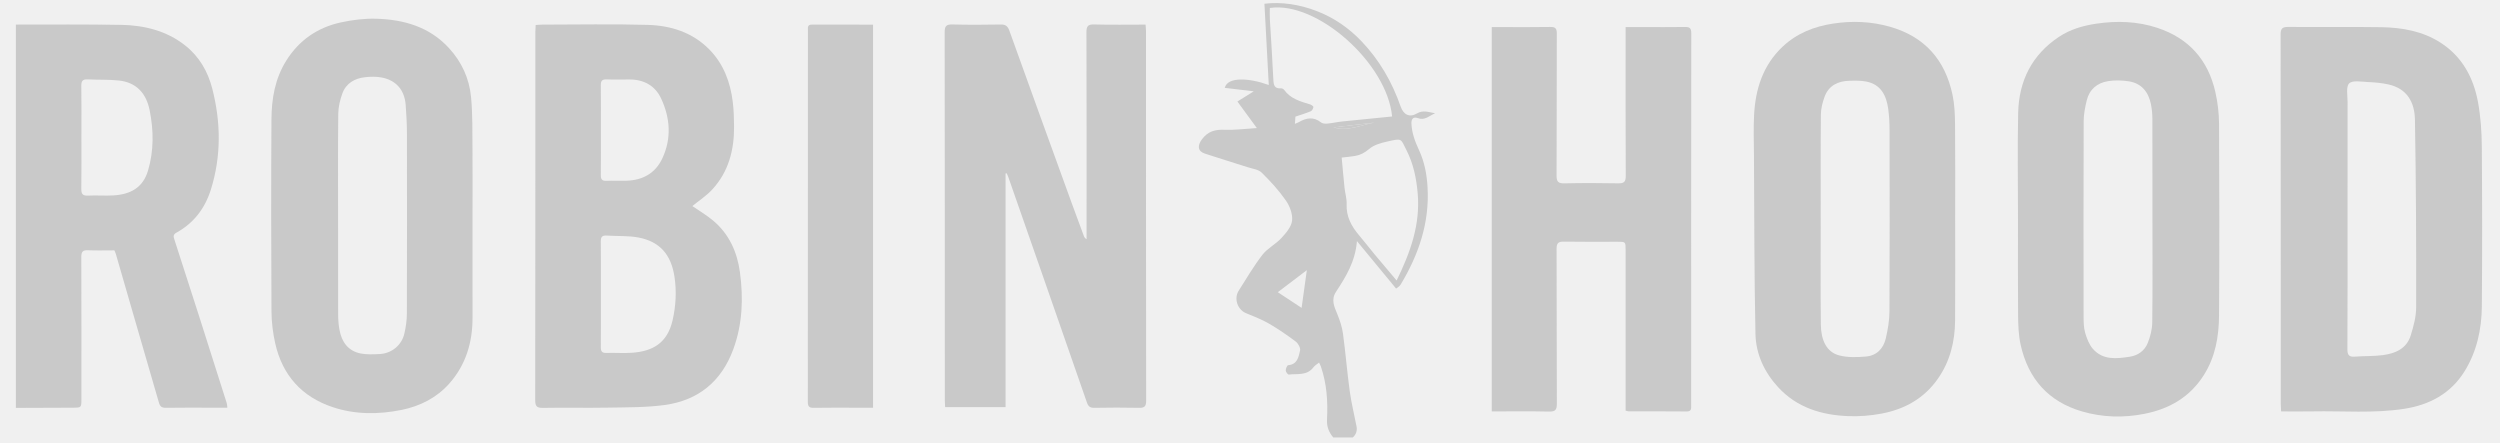
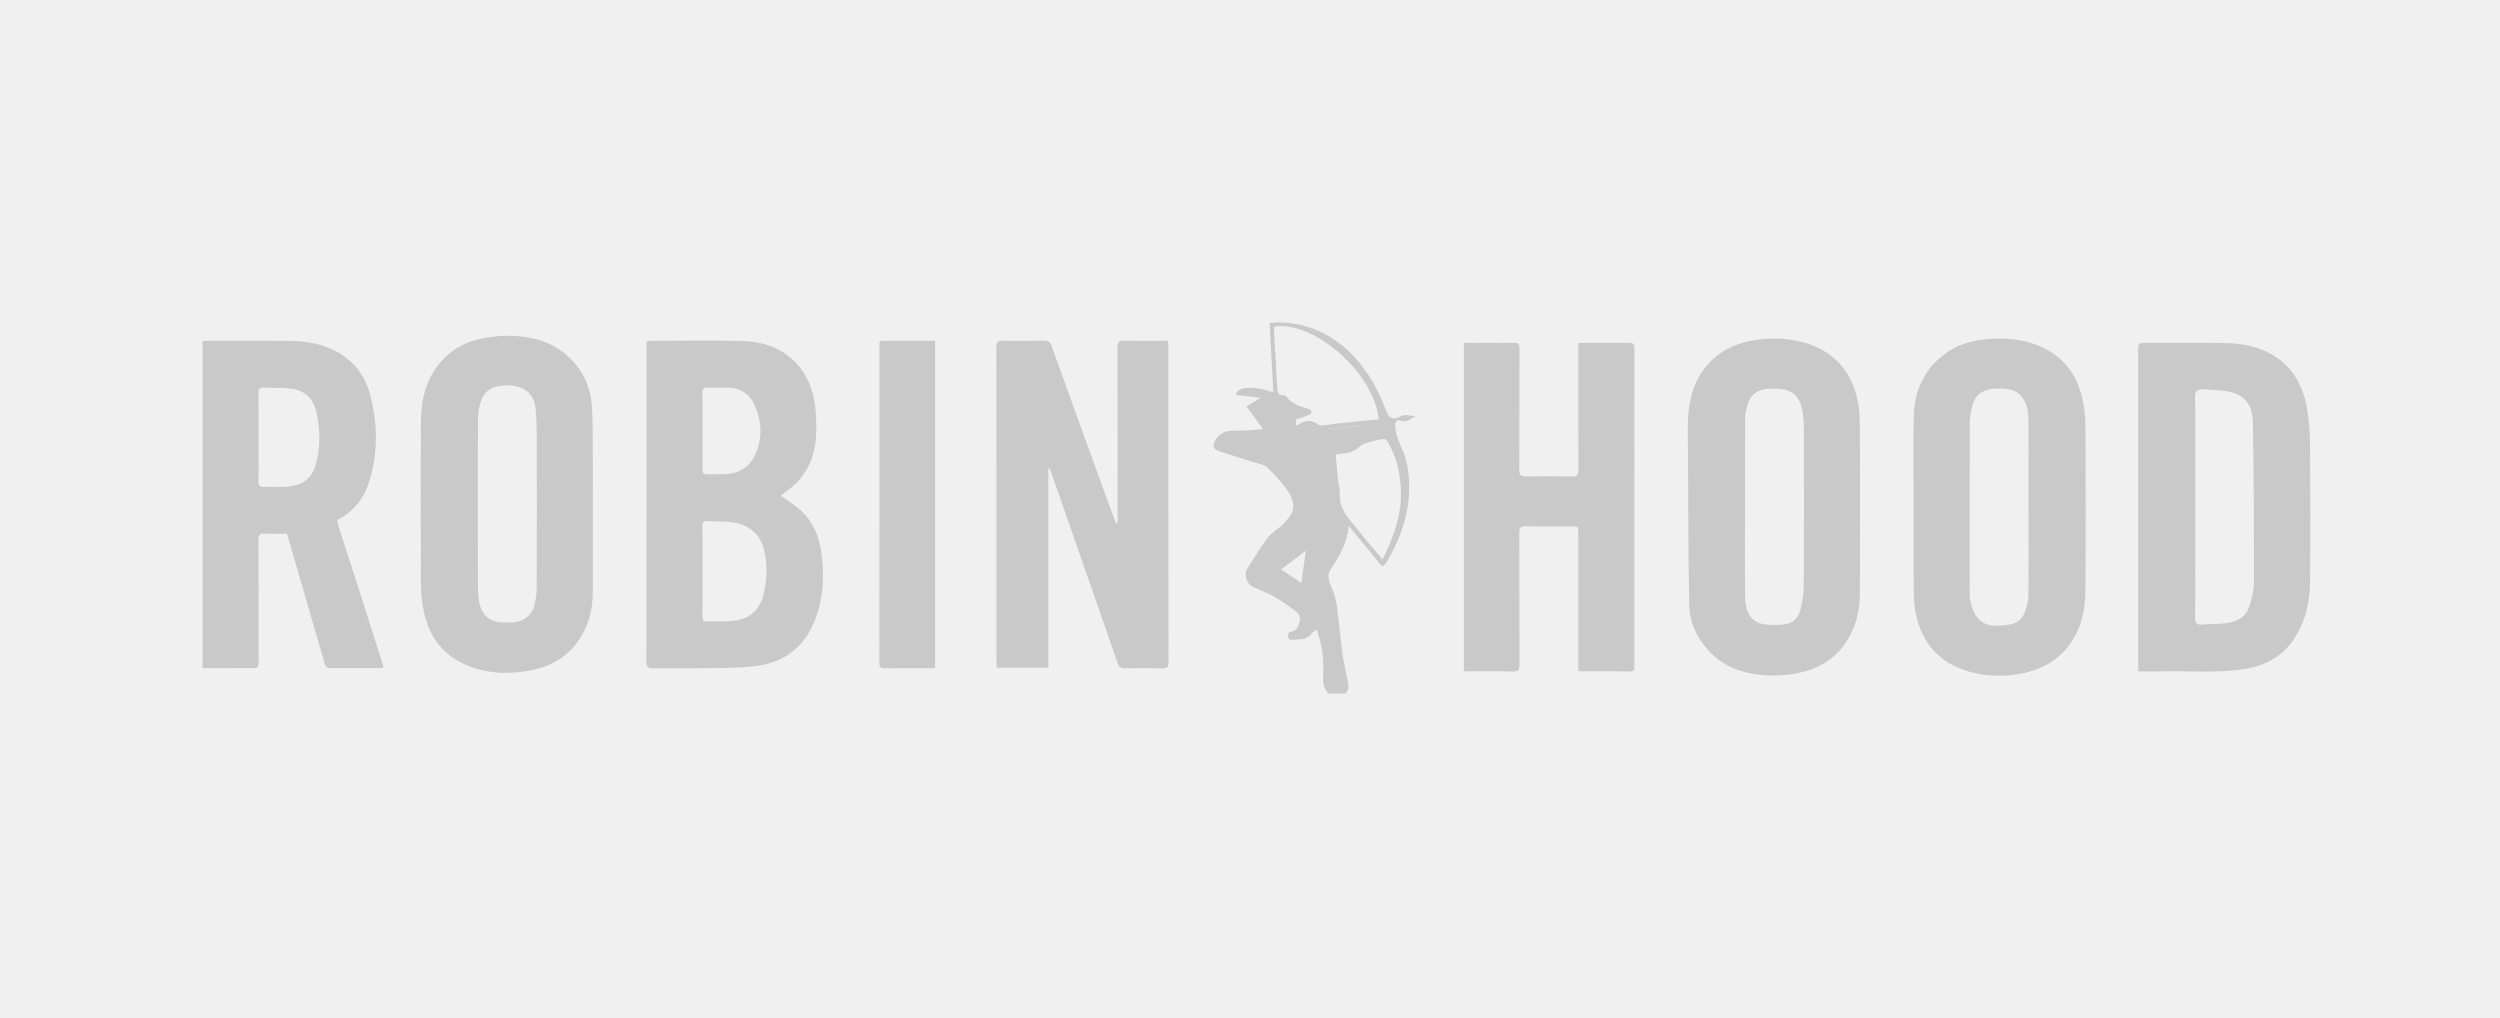
- <svg xmlns="http://www.w3.org/2000/svg" width="147" height="26" viewBox="0 0 147 26" fill="none">
-   <mask id="mask0_3352_128138" style="mask-type:luminance" maskUnits="userSpaceOnUse" x="0" y="1" width="14" height="23">
-     <path fill-rule="evenodd" clip-rule="evenodd" d="M0.919 1.429H13.384V23.987H0.919V1.429Z" fill="white" />
+ <svg xmlns="http://www.w3.org/2000/svg" width="172" height="70" viewBox="0 0 172 70" fill="none">
+   <mask id="mask0_3352_128136" style="mask-type:luminance" maskUnits="userSpaceOnUse" x="13" y="23" width="14" height="23">
+     <path fill-rule="evenodd" clip-rule="evenodd" d="M13.919 23.429H26.384V45.987H13.919V23.429Z" fill="white" />
  </mask>
-   <g mask="url(#mask0_3352_128138)">
-     <path fill-rule="evenodd" clip-rule="evenodd" d="M4.787 8.087C4.787 9.087 4.797 10.087 4.781 11.086C4.776 11.392 4.848 11.52 5.177 11.502C5.679 11.475 6.185 11.522 6.686 11.489C7.673 11.425 8.404 11.038 8.703 10.034C9.051 8.862 9.037 7.676 8.801 6.49C8.603 5.494 8.027 4.847 6.994 4.734C6.391 4.668 5.778 4.701 5.171 4.668C4.877 4.652 4.776 4.746 4.781 5.051C4.797 6.063 4.787 7.075 4.787 8.087V8.087ZM0.919 1.433C2.991 1.438 5.064 1.408 7.135 1.459C8.482 1.493 9.775 1.798 10.876 2.663C11.72 3.326 12.224 4.204 12.485 5.225C12.99 7.2 13.013 9.179 12.402 11.139C12.058 12.244 11.397 13.118 10.374 13.68C10.161 13.797 10.203 13.927 10.256 14.091C10.748 15.615 11.242 17.138 11.73 18.663C12.265 20.336 12.796 22.01 13.326 23.684C13.351 23.761 13.359 23.844 13.384 23.974H12.512C11.59 23.974 10.668 23.965 9.745 23.98C9.51 23.983 9.408 23.897 9.346 23.68C8.851 21.959 8.348 20.24 7.849 18.52C7.503 17.328 7.16 16.134 6.814 14.941C6.788 14.851 6.743 14.766 6.725 14.721C6.185 14.721 5.674 14.737 5.165 14.715C4.863 14.702 4.78 14.809 4.781 15.106C4.791 17.889 4.787 20.672 4.787 23.455C4.786 23.974 4.786 23.972 4.26 23.974C3.147 23.978 2.033 23.983 0.919 23.987V1.433Z" fill="#C9C9C9" />
+   <g mask="url(#mask0_3352_128136)">
+     <path fill-rule="evenodd" clip-rule="evenodd" d="M17.787 30.087C17.787 31.087 17.797 32.087 17.781 33.086C17.776 33.392 17.848 33.52 18.177 33.502C18.679 33.475 19.185 33.522 19.686 33.489C20.673 33.425 21.404 33.038 21.703 32.034C22.051 30.862 22.037 29.676 21.801 28.49C21.603 27.494 21.027 26.847 19.994 26.734C19.391 26.668 18.778 26.701 18.171 26.668C17.877 26.652 17.776 26.746 17.781 27.051C17.797 28.063 17.787 29.075 17.787 30.087ZM13.919 23.433C15.991 23.438 18.064 23.408 20.135 23.459C21.482 23.493 22.774 23.798 23.876 24.663C24.72 25.326 25.224 26.204 25.485 27.225C25.99 29.201 26.013 31.179 25.402 33.139C25.058 34.244 24.397 35.118 23.375 35.68C23.161 35.797 23.203 35.927 23.256 36.091C23.748 37.615 24.242 39.138 24.73 40.663C25.265 42.336 25.796 44.01 26.326 45.684C26.351 45.761 26.359 45.844 26.384 45.974H25.512C24.59 45.974 23.668 45.965 22.745 45.98C22.51 45.983 22.408 45.897 22.346 45.68C21.851 43.959 21.348 42.24 20.849 40.52C20.503 39.328 20.16 38.134 19.814 36.941C19.788 36.851 19.743 36.766 19.724 36.721C19.185 36.721 18.674 36.737 18.165 36.715C17.863 36.702 17.78 36.809 17.781 37.106C17.791 39.889 17.787 42.672 17.787 45.455C17.787 45.974 17.786 45.972 17.26 45.974C16.146 45.978 15.033 45.983 13.919 45.987V23.433Z" fill="#C9C9C9" />
  </g>
-   <path fill-rule="evenodd" clip-rule="evenodd" d="M78.409 7.492C79.251 7.743 80.011 7.352 80.803 7.209L78.409 7.492ZM76.534 18.104C76.639 17.349 76.734 16.662 76.842 15.885C76.224 16.355 75.703 16.75 75.135 17.181C75.601 17.489 76.023 17.767 76.534 18.104V18.104ZM82.122 16.494C82.929 14.84 83.519 13.213 83.361 11.382C83.285 10.491 83.111 9.638 82.709 8.846C82.347 8.134 82.462 8.123 81.571 8.322C81.199 8.406 80.786 8.52 80.508 8.758C80.247 8.982 79.992 9.117 79.676 9.17C79.42 9.213 79.161 9.234 78.891 9.267C78.947 9.867 78.997 10.457 79.059 11.046C79.092 11.364 79.196 11.681 79.182 11.994C79.15 12.731 79.462 13.304 79.915 13.836C80.215 14.188 80.496 14.558 80.791 14.914C81.216 15.425 81.648 15.931 82.122 16.494V16.494ZM74.666 0.469C74.666 0.704 74.656 0.92 74.668 1.135C74.736 2.315 74.82 3.496 74.873 4.677C74.887 5.004 74.936 5.223 75.323 5.194C75.383 5.189 75.47 5.234 75.506 5.283C75.882 5.806 76.454 5.965 77.023 6.135C77.105 6.159 77.234 6.246 77.228 6.29C77.218 6.382 77.15 6.509 77.073 6.542C76.782 6.663 76.478 6.753 76.171 6.857C76.163 6.96 76.152 7.107 76.14 7.281C76.225 7.244 76.302 7.221 76.369 7.182C76.81 6.926 77.239 6.849 77.68 7.201C77.767 7.271 77.928 7.278 78.051 7.267C78.344 7.24 78.633 7.173 78.926 7.142C79.902 7.04 80.879 6.946 81.856 6.849C81.563 3.72 77.442 0.051 74.666 0.469V0.469ZM78.396 25.722C78.137 25.422 78.007 25.082 78.028 24.677C78.083 23.616 78.017 22.566 77.668 21.551C77.645 21.484 77.609 21.422 77.562 21.319C77.441 21.418 77.311 21.488 77.23 21.597C76.849 22.103 76.282 21.964 75.776 22.024C75.724 22.03 75.602 21.866 75.601 21.78C75.6 21.674 75.685 21.478 75.745 21.473C76.286 21.431 76.357 20.988 76.444 20.613C76.479 20.462 76.336 20.195 76.194 20.088C75.684 19.704 75.155 19.34 74.603 19.021C74.18 18.776 73.715 18.604 73.262 18.413C72.763 18.203 72.541 17.555 72.835 17.093C73.288 16.382 73.715 15.649 74.229 14.984C74.525 14.601 75.005 14.365 75.339 14.004C75.612 13.709 75.931 13.343 75.974 12.977C76.019 12.597 75.84 12.121 75.611 11.791C75.198 11.197 74.701 10.655 74.184 10.148C73.994 9.961 73.651 9.925 73.373 9.835C72.531 9.564 71.684 9.309 70.844 9.031C70.412 8.888 70.406 8.556 70.669 8.199C71.026 7.714 71.452 7.609 72.012 7.631C72.602 7.654 73.197 7.573 73.903 7.53C73.511 6.996 73.151 6.504 72.759 5.969C73.067 5.777 73.417 5.56 73.721 5.37C73.158 5.303 72.588 5.235 72.015 5.166C72.181 4.496 73.466 4.583 74.604 4.998C74.517 3.39 74.433 1.81 74.348 0.219C75.354 0.1 76.41 0.258 77.435 0.654C78.438 1.041 79.308 1.646 80.044 2.413C81.101 3.515 81.855 4.82 82.359 6.267C82.523 6.739 82.876 6.93 83.311 6.673C83.673 6.459 83.972 6.588 84.383 6.659C84.011 6.828 83.77 7.096 83.369 6.946C83.144 6.862 82.976 6.946 82.992 7.273C83.019 7.833 83.207 8.332 83.438 8.827C83.758 9.515 83.895 10.243 83.94 11.001C84.063 13.098 83.417 14.975 82.356 16.736C82.283 16.856 82.135 16.93 82.09 16.968C81.313 16.026 80.587 15.145 79.788 14.177C79.693 15.386 79.132 16.279 78.556 17.161C78.25 17.631 78.458 18.035 78.635 18.472C78.784 18.838 78.914 19.225 78.967 19.615C79.121 20.746 79.211 21.886 79.367 23.018C79.462 23.709 79.635 24.39 79.765 25.077C79.813 25.329 79.736 25.548 79.546 25.722H78.396Z" fill="#C9C9C9" />
-   <path fill-rule="evenodd" clip-rule="evenodd" d="M59.127 10.2V23.94H55.573C55.566 23.799 55.555 23.67 55.555 23.541C55.554 16.326 55.557 9.111 55.546 1.897C55.545 1.528 55.644 1.429 56.005 1.438C56.951 1.464 57.897 1.457 58.843 1.441C59.13 1.436 59.255 1.535 59.353 1.809C60.567 5.193 61.794 8.572 63.02 11.952C63.252 12.591 63.49 13.229 63.727 13.867C63.754 13.94 63.792 14.008 63.891 14.065V13.646C63.891 9.732 63.896 5.817 63.883 1.903C63.882 1.544 63.965 1.427 64.337 1.438C65.329 1.465 66.323 1.447 67.359 1.447C67.369 1.596 67.385 1.722 67.385 1.849C67.386 9.087 67.383 16.326 67.394 23.565C67.394 23.908 67.284 23.988 66.966 23.98C66.092 23.961 65.218 23.964 64.344 23.98C64.094 23.984 63.989 23.894 63.91 23.666C63.098 21.318 62.277 18.972 61.459 16.626C60.735 14.551 60.011 12.476 59.285 10.401C59.26 10.328 59.222 10.258 59.189 10.187C59.169 10.191 59.148 10.195 59.127 10.2" fill="#C9C9C9" />
-   <path fill-rule="evenodd" clip-rule="evenodd" d="M35.332 7.658C35.332 8.537 35.339 9.416 35.328 10.294C35.325 10.538 35.396 10.642 35.653 10.632C36.047 10.615 36.443 10.637 36.837 10.626C37.797 10.598 38.541 10.184 38.952 9.299C39.493 8.132 39.407 6.942 38.88 5.804C38.525 5.034 37.855 4.669 37.001 4.673C36.558 4.675 36.115 4.687 35.673 4.668C35.401 4.657 35.324 4.758 35.327 5.022C35.34 5.901 35.332 6.78 35.332 7.658M35.332 17.312C35.332 18.348 35.338 19.384 35.328 20.419C35.325 20.669 35.407 20.759 35.658 20.752C36.16 20.737 36.665 20.777 37.166 20.742C38.354 20.658 39.235 20.192 39.547 18.838C39.742 17.987 39.789 17.135 39.66 16.276C39.463 14.973 38.801 14.211 37.559 13.969C36.946 13.849 36.301 13.895 35.672 13.851C35.398 13.832 35.324 13.943 35.327 14.205C35.339 15.241 35.332 16.276 35.332 17.312M40.71 12.117C41.093 12.383 41.549 12.648 41.946 12.983C42.876 13.768 43.349 14.827 43.508 16.006C43.715 17.539 43.66 19.065 43.116 20.541C42.419 22.435 41.055 23.542 39.091 23.813C37.986 23.965 36.856 23.948 35.736 23.969C34.468 23.992 33.198 23.96 31.929 23.983C31.567 23.989 31.469 23.892 31.47 23.524C31.481 16.309 31.478 9.095 31.479 1.88C31.479 1.751 31.49 1.622 31.497 1.47C31.641 1.461 31.757 1.448 31.874 1.448C33.945 1.447 36.018 1.403 38.088 1.463C39.446 1.502 40.722 1.902 41.714 2.914C42.549 3.765 42.945 4.834 43.088 6C43.146 6.474 43.159 6.956 43.163 7.435C43.174 8.82 42.84 10.101 41.883 11.139C41.535 11.516 41.091 11.805 40.71 12.117" fill="#C9C9C9" />
-   <path fill-rule="evenodd" clip-rule="evenodd" d="M138.035 12.871C138.035 15.425 138.042 17.979 138.027 20.533C138.025 20.889 138.134 20.997 138.475 20.97C139.021 20.926 139.575 20.953 140.117 20.881C140.842 20.783 141.505 20.505 141.747 19.733C141.917 19.193 142.07 18.619 142.071 18.059C142.077 14.388 142.063 10.716 141.999 7.046C141.981 6.024 141.547 5.209 140.432 4.963C140.041 4.877 139.634 4.841 139.233 4.824C138.854 4.808 138.336 4.705 138.132 4.903C137.933 5.097 138.039 5.624 138.038 6.004C138.032 8.293 138.035 10.582 138.035 12.871M134.128 24.191C134.12 24.015 134.109 23.886 134.109 23.756C134.108 16.517 134.111 9.278 134.1 2.038C134.099 1.663 134.208 1.58 134.563 1.584C136.383 1.601 138.204 1.57 140.024 1.599C141.248 1.619 142.447 1.831 143.503 2.508C144.775 3.325 145.443 4.566 145.708 6.013C145.864 6.867 145.923 7.749 145.93 8.618C145.955 11.75 145.958 14.882 145.932 18.014C145.921 19.356 145.64 20.655 144.927 21.815C144.106 23.15 142.845 23.812 141.345 24.042C139.564 24.314 137.766 24.155 135.976 24.189C135.369 24.201 134.762 24.191 134.128 24.191" fill="#C9C9C9" />
-   <path fill-rule="evenodd" clip-rule="evenodd" d="M95.586 24.146V23.685C95.586 20.686 95.586 17.686 95.586 14.687C95.586 14.217 95.584 14.216 95.115 14.215C94.061 14.215 93.007 14.226 91.954 14.208C91.629 14.203 91.526 14.294 91.527 14.631C91.54 17.666 91.528 20.701 91.543 23.737C91.544 24.098 91.456 24.208 91.087 24.2C89.975 24.175 88.862 24.191 87.715 24.191V1.592H88.283C89.241 1.592 90.199 1.603 91.157 1.585C91.455 1.58 91.542 1.67 91.54 1.971C91.53 4.753 91.541 7.536 91.526 10.318C91.524 10.685 91.624 10.789 91.987 10.781C93.041 10.757 94.095 10.759 95.149 10.78C95.491 10.787 95.596 10.692 95.594 10.339C95.58 7.592 95.586 4.846 95.586 2.1V1.592H96.626C97.44 1.592 98.255 1.599 99.069 1.587C99.332 1.583 99.447 1.637 99.447 1.941C99.438 9.24 99.44 16.54 99.441 23.839C99.441 24.025 99.462 24.197 99.179 24.194C98.041 24.183 96.904 24.188 95.766 24.186C95.721 24.186 95.676 24.167 95.586 24.146" fill="#C9C9C9" />
-   <path fill-rule="evenodd" clip-rule="evenodd" d="M107.058 12.877C107.058 14.949 107.042 17.021 107.066 19.092C107.076 19.996 107.397 20.7 108.139 20.896C108.638 21.029 109.195 21.008 109.718 20.964C110.34 20.913 110.743 20.501 110.883 19.904C111.005 19.385 111.097 18.845 111.1 18.314C111.119 14.773 111.112 11.232 111.106 7.691C111.106 7.261 111.086 6.827 111.027 6.401C110.919 5.618 110.599 4.968 109.742 4.796C109.419 4.732 109.077 4.741 108.745 4.749C108.074 4.767 107.528 5.026 107.284 5.693C107.163 6.024 107.071 6.386 107.068 6.735C107.048 8.783 107.058 10.83 107.058 12.877M114.964 12.883C114.964 14.871 114.975 16.859 114.96 18.847C114.95 20.079 114.667 21.239 113.95 22.266C113.137 23.432 111.986 24.066 110.63 24.321C109.98 24.443 109.301 24.496 108.64 24.467C107.088 24.399 105.658 23.964 104.56 22.774C103.746 21.893 103.247 20.824 103.221 19.64C103.147 16.138 103.155 12.635 103.133 9.132C103.128 8.349 103.099 7.564 103.139 6.783C103.216 5.245 103.656 3.844 104.811 2.75C105.648 1.958 106.673 1.556 107.783 1.387C108.909 1.216 110.036 1.258 111.145 1.577C113.175 2.16 114.372 3.523 114.807 5.569C114.928 6.137 114.951 6.733 114.957 7.317C114.975 9.172 114.964 11.028 114.964 12.883" fill="#C9C9C9" />
-   <path fill-rule="evenodd" clip-rule="evenodd" d="M19.879 12.719C19.879 14.646 19.876 16.573 19.883 18.501C19.884 18.799 19.907 19.1 19.961 19.393C20.092 20.11 20.471 20.642 21.214 20.786C21.578 20.856 21.965 20.836 22.34 20.816C23.034 20.778 23.621 20.294 23.776 19.617C23.863 19.236 23.923 18.838 23.924 18.448C23.936 14.918 23.934 11.389 23.928 7.86C23.927 7.297 23.897 6.733 23.854 6.171C23.787 5.293 23.296 4.72 22.443 4.557C22.131 4.498 21.796 4.504 21.478 4.538C20.859 4.605 20.349 4.89 20.128 5.502C19.993 5.877 19.895 6.288 19.89 6.684C19.867 8.695 19.879 10.707 19.879 12.719M27.784 12.687C27.784 14.686 27.782 16.685 27.785 18.684C27.788 20.137 27.387 21.458 26.422 22.549C25.681 23.386 24.706 23.88 23.621 24.101C22.262 24.377 20.892 24.383 19.563 23.94C17.746 23.335 16.606 22.067 16.183 20.19C16.045 19.577 15.966 18.937 15.963 18.309C15.943 14.54 15.937 10.771 15.962 7.002C15.97 5.8 16.171 4.623 16.829 3.571C17.584 2.362 18.672 1.616 20.039 1.318C20.719 1.17 21.431 1.081 22.125 1.101C23.749 1.149 25.25 1.574 26.405 2.833C27.148 3.644 27.591 4.612 27.696 5.691C27.796 6.728 27.772 7.778 27.782 8.822C27.794 10.111 27.784 11.399 27.784 12.687" fill="#C9C9C9" />
-   <path fill-rule="evenodd" clip-rule="evenodd" d="M126.564 12.89C126.564 10.927 126.567 8.963 126.56 7C126.559 6.714 126.534 6.424 126.479 6.144C126.334 5.41 125.923 4.895 125.161 4.779C124.764 4.719 124.342 4.709 123.946 4.773C123.313 4.877 122.856 5.257 122.7 5.906C122.606 6.298 122.521 6.705 122.52 7.105C122.507 10.935 122.51 14.766 122.515 18.596C122.516 18.918 122.518 19.254 122.605 19.558C122.701 19.894 122.837 20.254 123.06 20.511C123.647 21.185 124.444 21.095 125.22 20.977C125.709 20.904 126.102 20.627 126.285 20.174C126.439 19.794 126.546 19.368 126.552 18.961C126.578 16.938 126.564 14.914 126.564 12.89M118.658 12.89C118.658 10.807 118.622 8.722 118.668 6.639C118.71 4.752 119.481 3.211 121.082 2.156C121.738 1.724 122.489 1.506 123.256 1.393C124.468 1.213 125.676 1.248 126.857 1.639C128.7 2.249 129.833 3.52 130.262 5.406C130.402 6.019 130.476 6.66 130.48 7.289C130.499 11.047 130.507 14.805 130.479 18.563C130.47 19.788 130.265 20.985 129.583 22.059C128.759 23.357 127.558 24.042 126.098 24.332C124.865 24.576 123.636 24.546 122.425 24.193C120.444 23.616 119.259 22.273 118.814 20.275C118.688 19.709 118.67 19.111 118.664 18.528C118.646 16.649 118.658 14.77 118.658 12.89" fill="#C9C9C9" />
-   <path fill-rule="evenodd" clip-rule="evenodd" d="M51.336 1.449V23.974H50.465C49.591 23.974 48.716 23.964 47.842 23.98C47.568 23.984 47.5 23.889 47.5 23.626C47.506 16.349 47.505 9.072 47.506 1.795C47.506 1.634 47.46 1.445 47.734 1.446C48.919 1.451 50.104 1.449 51.336 1.449" fill="#C9C9C9" />
-   <path fill-rule="evenodd" clip-rule="evenodd" d="M78.408 7.492L80.802 7.209C80.01 7.352 79.25 7.743 78.408 7.492" fill="#C9C9C9" />
+   <path fill-rule="evenodd" clip-rule="evenodd" d="M91.409 29.492C92.251 29.743 93.011 29.352 93.803 29.209L91.409 29.492ZM89.534 40.104C89.639 39.349 89.734 38.662 89.842 37.885C89.224 38.355 88.703 38.75 88.135 39.181C88.601 39.489 89.023 39.767 89.534 40.104ZM95.122 38.494C95.929 36.84 96.519 35.213 96.361 33.382C96.285 32.491 96.111 31.638 95.709 30.846C95.347 30.134 95.462 30.123 94.571 30.322C94.199 30.406 93.786 30.52 93.508 30.758C93.247 30.982 92.992 31.117 92.676 31.17C92.42 31.213 92.161 31.234 91.891 31.267C91.947 31.867 91.997 32.457 92.059 33.046C92.092 33.364 92.196 33.681 92.182 33.994C92.15 34.731 92.462 35.304 92.915 35.836C93.215 36.188 93.496 36.558 93.791 36.914C94.216 37.425 94.648 37.931 95.122 38.494ZM87.666 22.469C87.666 22.703 87.656 22.92 87.668 23.135C87.736 24.316 87.82 25.495 87.873 26.677C87.887 27.004 87.936 27.223 88.323 27.194C88.383 27.189 88.47 27.234 88.506 27.283C88.882 27.806 89.454 27.965 90.023 28.135C90.105 28.16 90.234 28.246 90.228 28.29C90.218 28.381 90.15 28.509 90.073 28.542C89.782 28.663 89.478 28.753 89.171 28.857C89.163 28.96 89.152 29.107 89.14 29.281C89.225 29.244 89.302 29.221 89.369 29.182C89.81 28.926 90.239 28.849 90.68 29.201C90.767 29.271 90.928 29.278 91.051 29.267C91.344 29.24 91.633 29.173 91.926 29.142C92.902 29.04 93.879 28.946 94.856 28.849C94.563 25.72 90.442 22.051 87.666 22.469ZM91.396 47.722C91.137 47.422 91.007 47.082 91.028 46.677C91.083 45.616 91.017 44.566 90.668 43.551C90.645 43.484 90.609 43.422 90.562 43.319C90.441 43.418 90.311 43.489 90.23 43.597C89.849 44.103 89.282 43.964 88.776 44.024C88.724 44.03 88.602 43.866 88.601 43.78C88.6 43.674 88.685 43.478 88.745 43.473C89.286 43.431 89.357 42.988 89.444 42.613C89.479 42.462 89.336 42.195 89.194 42.088C88.684 41.704 88.155 41.34 87.603 41.021C87.18 40.776 86.715 40.604 86.262 40.413C85.763 40.203 85.541 39.555 85.835 39.093C86.288 38.382 86.715 37.649 87.229 36.984C87.525 36.601 88.005 36.365 88.339 36.004C88.612 35.709 88.931 35.343 88.974 34.977C89.019 34.596 88.84 34.121 88.611 33.791C88.198 33.197 87.701 32.655 87.184 32.148C86.994 31.961 86.651 31.925 86.373 31.835C85.531 31.564 84.684 31.309 83.844 31.031C83.412 30.888 83.406 30.556 83.669 30.199C84.026 29.714 84.452 29.609 85.012 29.631C85.602 29.654 86.197 29.573 86.903 29.53C86.511 28.996 86.151 28.504 85.759 27.969C86.067 27.777 86.417 27.56 86.721 27.37C86.158 27.303 85.588 27.235 85.015 27.166C85.181 26.496 86.466 26.583 87.604 26.998C87.517 25.39 87.433 23.81 87.348 22.219C88.354 22.1 89.41 22.258 90.435 22.654C91.438 23.041 92.308 23.646 93.044 24.413C94.101 25.515 94.855 26.82 95.359 28.267C95.523 28.739 95.876 28.93 96.311 28.673C96.673 28.459 96.972 28.588 97.383 28.659C97.011 28.828 96.77 29.096 96.369 28.946C96.144 28.862 95.976 28.946 95.992 29.273C96.019 29.833 96.207 30.332 96.438 30.827C96.758 31.515 96.895 32.243 96.94 33.001C97.063 35.098 96.417 36.974 95.356 38.736C95.283 38.856 95.135 38.93 95.09 38.968C94.313 38.026 93.587 37.145 92.788 36.177C92.693 37.386 92.132 38.279 91.556 39.161C91.25 39.631 91.458 40.035 91.635 40.472C91.784 40.838 91.914 41.225 91.967 41.615C92.121 42.746 92.211 43.886 92.367 45.018C92.462 45.709 92.635 46.39 92.765 47.077C92.813 47.329 92.736 47.548 92.546 47.722H91.396Z" fill="#C9C9C9" />
+   <path fill-rule="evenodd" clip-rule="evenodd" d="M72.127 32.2V45.94H68.573C68.566 45.799 68.555 45.67 68.555 45.541C68.554 38.326 68.557 31.111 68.546 23.897C68.545 23.528 68.644 23.428 69.005 23.438C69.951 23.464 70.897 23.457 71.843 23.441C72.13 23.436 72.255 23.535 72.353 23.809C73.567 27.193 74.794 30.572 76.02 33.952C76.252 34.591 76.49 35.229 76.727 35.867C76.754 35.94 76.792 36.008 76.891 36.065V35.646C76.891 31.732 76.896 27.817 76.883 23.903C76.882 23.544 76.965 23.427 77.337 23.438C78.329 23.465 79.323 23.447 80.359 23.447C80.369 23.596 80.385 23.722 80.385 23.849C80.386 31.087 80.383 38.326 80.394 45.565C80.394 45.908 80.284 45.987 79.966 45.98C79.092 45.961 78.218 45.964 77.344 45.98C77.094 45.984 76.989 45.894 76.91 45.666C76.098 43.318 75.277 40.972 74.459 38.626C73.735 36.551 73.011 34.476 72.285 32.401C72.26 32.328 72.222 32.258 72.189 32.187C72.169 32.191 72.148 32.195 72.127 32.2Z" fill="#C9C9C9" />
+   <path fill-rule="evenodd" clip-rule="evenodd" d="M48.332 29.658C48.332 30.537 48.339 31.416 48.328 32.294C48.325 32.538 48.396 32.642 48.653 32.632C49.047 32.615 49.443 32.637 49.837 32.626C50.797 32.598 51.541 32.184 51.952 31.299C52.493 30.132 52.407 28.942 51.88 27.803C51.525 27.034 50.855 26.669 50.001 26.673C49.558 26.674 49.115 26.687 48.673 26.668C48.401 26.657 48.324 26.758 48.327 27.023C48.34 27.901 48.332 28.78 48.332 29.658ZM48.332 39.312C48.332 40.348 48.338 41.384 48.328 42.419C48.325 42.669 48.407 42.759 48.658 42.752C49.16 42.737 49.665 42.777 50.166 42.742C51.354 42.658 52.235 42.191 52.547 40.838C52.742 39.987 52.789 39.135 52.66 38.276C52.463 36.974 51.801 36.212 50.559 35.969C49.946 35.849 49.301 35.895 48.672 35.851C48.398 35.832 48.324 35.943 48.327 36.205C48.339 37.241 48.332 38.276 48.332 39.312ZM53.71 34.117C54.093 34.383 54.549 34.648 54.946 34.983C55.876 35.768 56.349 36.827 56.508 38.005C56.715 39.539 56.66 41.065 56.116 42.541C55.419 44.435 54.055 45.542 52.091 45.813C50.986 45.965 49.856 45.947 48.736 45.969C47.468 45.992 46.198 45.961 44.929 45.983C44.567 45.989 44.469 45.892 44.47 45.524C44.481 38.309 44.478 31.095 44.479 23.88C44.479 23.751 44.49 23.622 44.497 23.47C44.641 23.461 44.757 23.448 44.874 23.448C46.945 23.447 49.018 23.404 51.088 23.463C52.446 23.502 53.722 23.901 54.714 24.914C55.549 25.765 55.945 26.834 56.088 28C56.146 28.474 56.159 28.956 56.163 29.435C56.174 30.82 55.84 32.101 54.883 33.139C54.535 33.516 54.091 33.805 53.71 34.117Z" fill="#C9C9C9" />
+   <path fill-rule="evenodd" clip-rule="evenodd" d="M151.035 34.871C151.035 37.425 151.042 39.979 151.027 42.533C151.025 42.889 151.134 42.997 151.475 42.97C152.021 42.926 152.575 42.953 153.117 42.88C153.842 42.783 154.505 42.505 154.747 41.733C154.917 41.193 155.07 40.619 155.071 40.059C155.077 36.388 155.063 32.717 154.999 29.046C154.981 28.024 154.547 27.209 153.432 26.963C153.041 26.877 152.634 26.841 152.233 26.824C151.854 26.808 151.336 26.705 151.132 26.904C150.933 27.098 151.039 27.623 151.038 28.004C151.032 30.293 151.035 32.582 151.035 34.871ZM147.128 46.191C147.12 46.015 147.109 45.886 147.109 45.756C147.108 38.517 147.111 31.278 147.1 24.038C147.099 23.663 147.208 23.58 147.563 23.584C149.383 23.601 151.204 23.57 153.024 23.599C154.248 23.619 155.447 23.831 156.503 24.508C157.775 25.325 158.443 26.566 158.708 28.013C158.864 28.867 158.923 29.748 158.93 30.618C158.955 33.75 158.958 36.882 158.932 40.014C158.921 41.356 158.64 42.655 157.927 43.815C157.106 45.15 155.845 45.812 154.345 46.042C152.564 46.315 150.766 46.155 148.976 46.189C148.369 46.201 147.762 46.191 147.128 46.191Z" fill="#C9C9C9" />
+   <path fill-rule="evenodd" clip-rule="evenodd" d="M108.586 46.146V45.685C108.586 42.686 108.586 39.686 108.586 36.687C108.586 36.217 108.584 36.216 108.115 36.215C107.061 36.215 106.007 36.227 104.954 36.208C104.629 36.203 104.526 36.294 104.527 36.631C104.54 39.666 104.528 42.701 104.543 45.737C104.544 46.098 104.456 46.208 104.087 46.2C102.975 46.175 101.862 46.191 100.715 46.191V23.591H101.283C102.241 23.591 103.199 23.602 104.157 23.585C104.455 23.58 104.542 23.671 104.54 23.971C104.53 26.753 104.541 29.536 104.526 32.318C104.524 32.685 104.624 32.789 104.987 32.781C106.041 32.757 107.095 32.759 108.149 32.78C108.491 32.787 108.595 32.692 108.594 32.339C108.58 29.593 108.586 26.846 108.586 24.1V23.591H109.626C110.44 23.591 111.255 23.599 112.069 23.587C112.332 23.583 112.447 23.637 112.446 23.941C112.438 31.24 112.44 38.54 112.441 45.839C112.441 46.025 112.462 46.197 112.179 46.194C111.041 46.183 109.904 46.188 108.766 46.186C108.721 46.186 108.676 46.167 108.586 46.146Z" fill="#C9C9C9" />
+   <path fill-rule="evenodd" clip-rule="evenodd" d="M120.058 34.877C120.058 36.949 120.042 39.021 120.066 41.092C120.076 41.996 120.397 42.7 121.139 42.897C121.638 43.029 122.195 43.008 122.718 42.964C123.34 42.913 123.743 42.501 123.883 41.904C124.005 41.385 124.097 40.845 124.1 40.314C124.119 36.773 124.112 33.232 124.106 29.692C124.106 29.261 124.086 28.827 124.027 28.401C123.919 27.618 123.599 26.968 122.742 26.796C122.419 26.732 122.077 26.741 121.745 26.749C121.074 26.767 120.528 27.026 120.284 27.693C120.163 28.024 120.071 28.386 120.068 28.735C120.048 30.782 120.058 32.83 120.058 34.877ZM127.964 34.883C127.964 36.871 127.975 38.859 127.96 40.847C127.95 42.079 127.667 43.239 126.95 44.266C126.137 45.432 124.986 46.066 123.63 46.321C122.98 46.443 122.301 46.496 121.64 46.467C120.088 46.399 118.658 45.964 117.56 44.774C116.746 43.893 116.247 42.824 116.221 41.64C116.147 38.138 116.155 34.635 116.133 31.132C116.128 30.349 116.099 29.564 116.139 28.783C116.216 27.245 116.656 25.844 117.811 24.75C118.648 23.958 119.673 23.556 120.783 23.387C121.909 23.216 123.036 23.258 124.145 23.577C126.175 24.16 127.372 25.523 127.807 27.569C127.928 28.137 127.951 28.733 127.957 29.317C127.975 31.172 127.964 33.028 127.964 34.883Z" fill="#C9C9C9" />
+   <path fill-rule="evenodd" clip-rule="evenodd" d="M32.879 34.719C32.879 36.646 32.876 38.574 32.883 40.501C32.884 40.799 32.907 41.1 32.961 41.393C33.092 42.111 33.471 42.642 34.214 42.786C34.578 42.856 34.965 42.836 35.34 42.816C36.033 42.778 36.621 42.294 36.776 41.617C36.863 41.236 36.923 40.838 36.925 40.448C36.936 36.919 36.934 33.389 36.928 29.86C36.927 29.297 36.897 28.733 36.854 28.171C36.787 27.293 36.296 26.72 35.443 26.557C35.131 26.498 34.796 26.504 34.478 26.538C33.859 26.605 33.349 26.89 33.128 27.502C32.993 27.877 32.895 28.288 32.89 28.684C32.867 30.695 32.879 32.707 32.879 34.719ZM40.784 34.687C40.784 36.686 40.782 38.685 40.785 40.684C40.788 42.137 40.387 43.458 39.422 44.549C38.681 45.386 37.706 45.88 36.621 46.1C35.262 46.377 33.892 46.383 32.563 45.94C30.746 45.335 29.606 44.067 29.183 42.19C29.045 41.577 28.966 40.937 28.963 40.309C28.943 36.54 28.937 32.771 28.962 29.002C28.97 27.8 29.171 26.623 29.829 25.571C30.584 24.362 31.672 23.616 33.039 23.318C33.719 23.169 34.431 23.081 35.124 23.101C36.749 23.149 38.25 23.574 39.405 24.834C40.148 25.644 40.591 26.612 40.696 27.691C40.796 28.728 40.772 29.778 40.782 30.822C40.794 32.111 40.784 33.399 40.784 34.687Z" fill="#C9C9C9" />
+   <path fill-rule="evenodd" clip-rule="evenodd" d="M139.564 34.89C139.564 32.927 139.567 30.963 139.56 29C139.559 28.714 139.534 28.424 139.479 28.145C139.334 27.41 138.923 26.895 138.161 26.779C137.764 26.719 137.342 26.709 136.946 26.773C136.313 26.877 135.856 27.257 135.7 27.906C135.606 28.298 135.521 28.705 135.52 29.105C135.507 32.935 135.51 36.766 135.515 40.596C135.516 40.918 135.518 41.254 135.605 41.558C135.701 41.894 135.837 42.254 136.06 42.511C136.647 43.185 137.444 43.094 138.22 42.977C138.709 42.904 139.102 42.627 139.285 42.174C139.439 41.794 139.546 41.368 139.552 40.961C139.578 38.938 139.564 36.914 139.564 34.89ZM131.658 34.89C131.658 32.807 131.622 30.722 131.668 28.639C131.71 26.752 132.481 25.211 134.082 24.156C134.738 23.724 135.489 23.506 136.256 23.393C137.468 23.213 138.676 23.248 139.857 23.639C141.7 24.249 142.833 25.52 143.262 27.406C143.402 28.019 143.476 28.66 143.48 29.289C143.499 33.047 143.507 36.805 143.479 40.563C143.47 41.788 143.265 42.985 142.583 44.059C141.759 45.356 140.558 46.042 139.098 46.332C137.865 46.576 136.636 46.546 135.425 46.193C133.444 45.616 132.259 44.273 131.814 42.275C131.688 41.709 131.67 41.111 131.664 40.528C131.646 38.649 131.658 36.77 131.658 34.89Z" fill="#C9C9C9" />
+   <path fill-rule="evenodd" clip-rule="evenodd" d="M64.336 23.448V45.974H63.465C62.591 45.974 61.716 45.964 60.842 45.98C60.568 45.984 60.5 45.889 60.5 45.626C60.506 38.349 60.505 31.072 60.506 23.795C60.506 23.634 60.46 23.445 60.734 23.446C61.919 23.451 63.104 23.448 64.336 23.448Z" fill="#C9C9C9" />
+   <path fill-rule="evenodd" clip-rule="evenodd" d="M91.408 29.492L93.802 29.209C93.01 29.352 92.25 29.743 91.408 29.492Z" fill="#C9C9C9" />
</svg>
